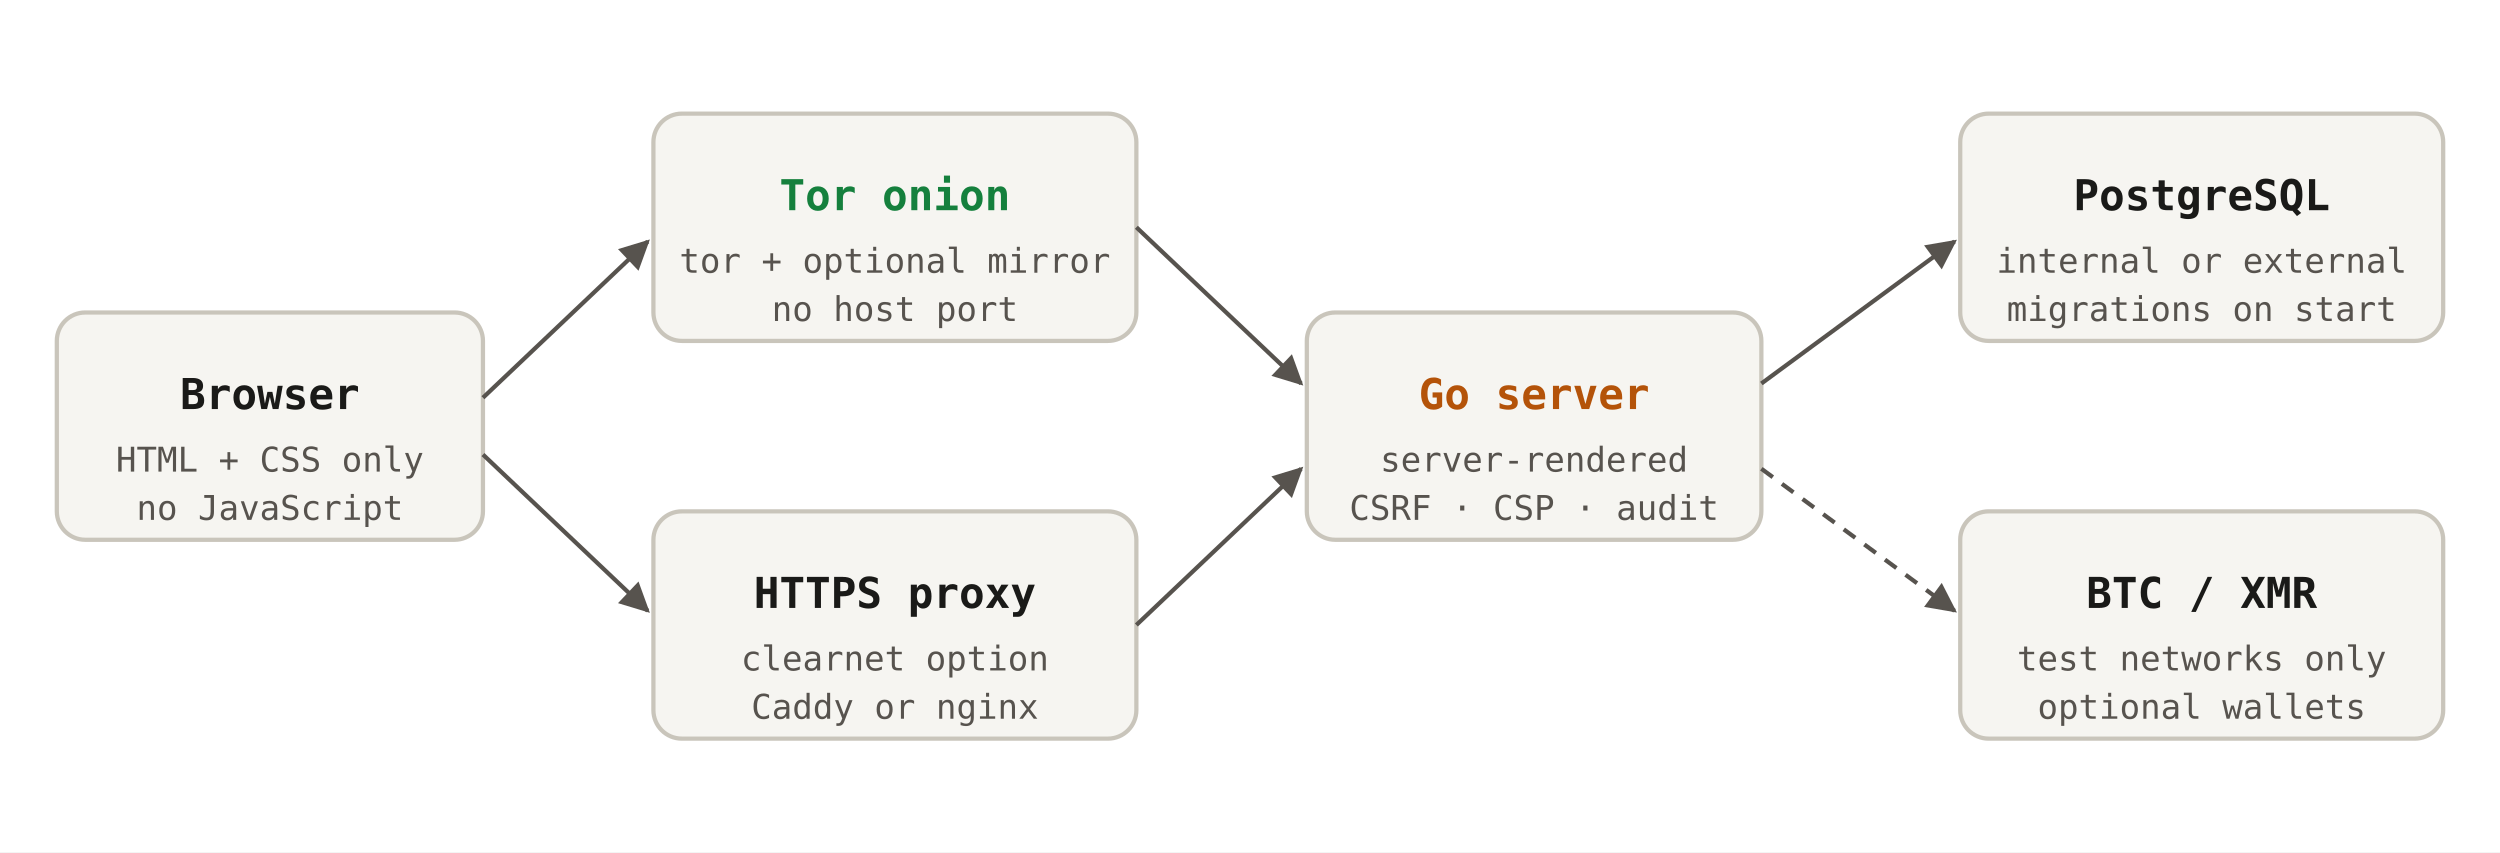
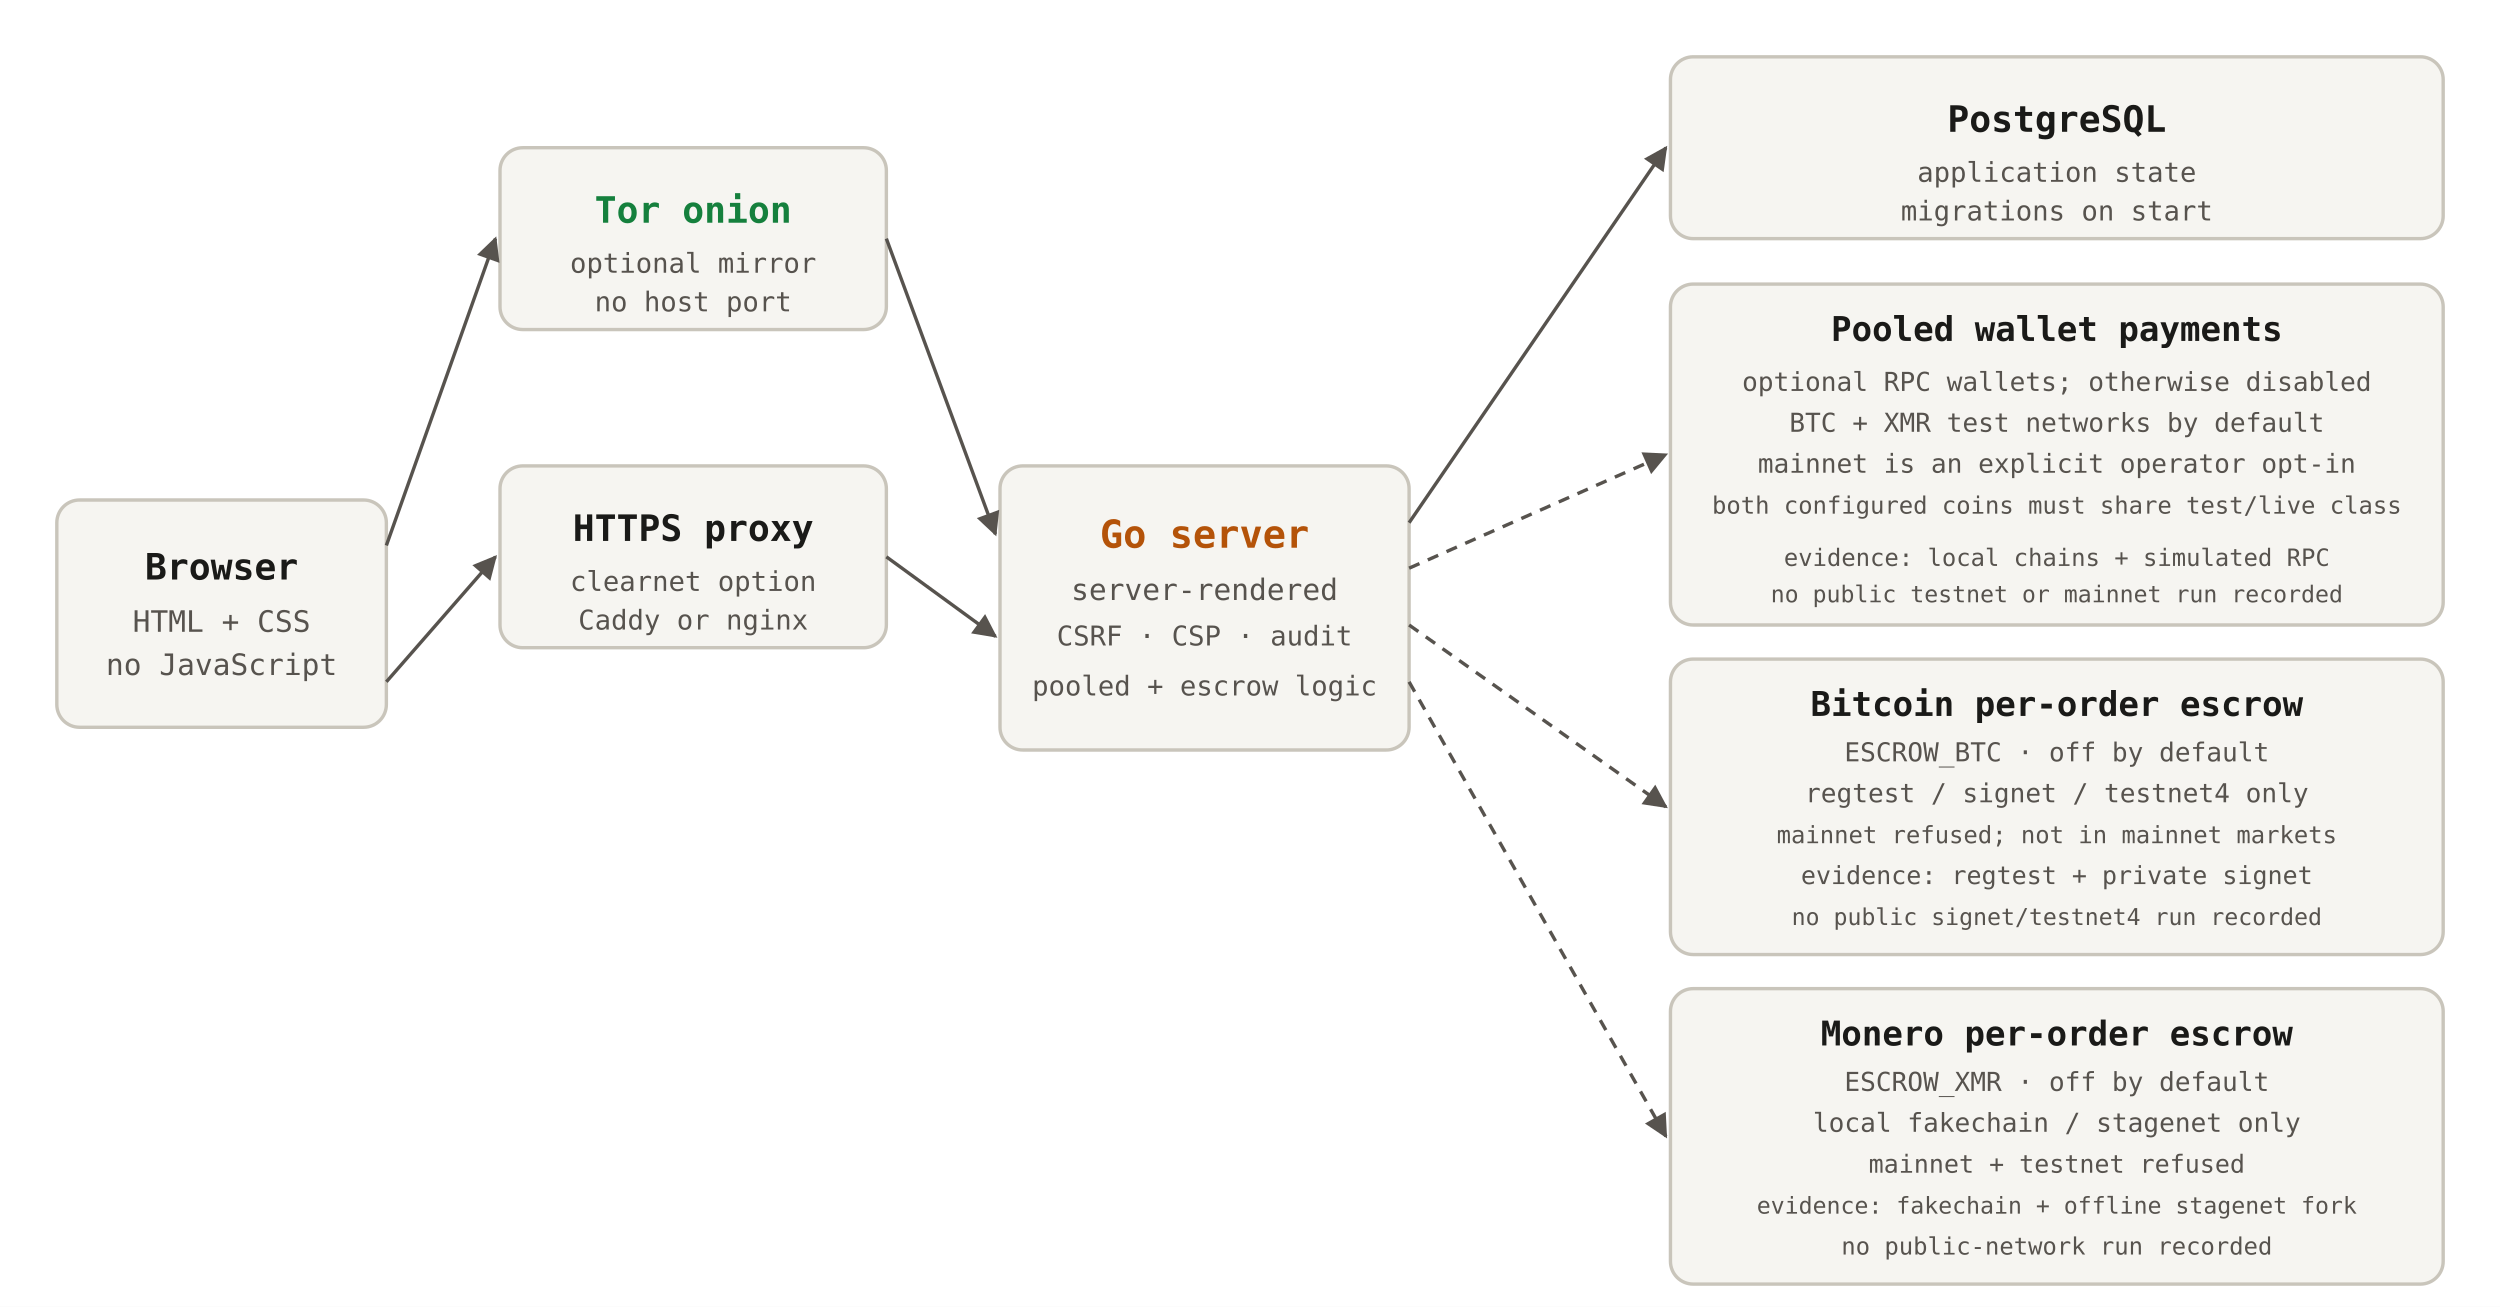
- <svg xmlns="http://www.w3.org/2000/svg" width="880" height="300" viewBox="0 0 880 300" role="img" aria-label="Architecture: a browser without JavaScript reaches the Go server through a Tor onion service or an HTTPS reverse proxy; the server stores data in PostgreSQL and optionally talks to test-network Bitcoin and Monero wallets.">
+ <svg xmlns="http://www.w3.org/2000/svg" width="1100" height="575" viewBox="0 0 1100 575" role="img" aria-label="Architecture: a JavaScript-free browser reaches the Go server through Tor or HTTPS; PostgreSQL stores application data. Optional pooled Bitcoin and Monero payments default to test networks, with mainnet an operator opt-in. Separate Bitcoin escrow is limited to regtest, signet and testnet4; Monero escrow is limited to local fakechain or stagenet. Both escrow paths are off by default and have no recorded public-network run.">
  <defs>
    <marker id="alight" viewBox="0 0 10 10" refX="9" refY="5" markerWidth="7" markerHeight="7" orient="auto">
      <path d="M0 0L10 5L0 10z" fill="#57534e" />
    </marker>
  </defs>
-   <rect width="880" height="300" fill="#ffffff" />
-   <rect x="20" y="110" width="150" height="80" rx="10" fill="#f6f5f1" stroke="#c9c5bb" stroke-width="1.5" />
-   <text x="95.0" y="144.0" text-anchor="middle" font-family="ui-monospace,SFMono-Regular,Menlo,Consolas,monospace" font-size="15" font-weight="700" fill="#1a1a18">Browser</text>
-   <text x="95.0" y="166.0" text-anchor="middle" font-family="ui-monospace,SFMono-Regular,Menlo,Consolas,monospace" font-size="12" fill="#57534e">HTML + CSS only</text>
-   <text x="95.0" y="183.0" text-anchor="middle" font-family="ui-monospace,SFMono-Regular,Menlo,Consolas,monospace" font-size="12" fill="#57534e">no JavaScript</text>
-   <rect x="230" y="40" width="170" height="80" rx="10" fill="#f6f5f1" stroke="#c9c5bb" stroke-width="1.5" />
-   <text x="315.0" y="74.0" text-anchor="middle" font-family="ui-monospace,SFMono-Regular,Menlo,Consolas,monospace" font-size="15" font-weight="700" fill="#15803d">Tor onion</text>
-   <text x="315.0" y="96.0" text-anchor="middle" font-family="ui-monospace,SFMono-Regular,Menlo,Consolas,monospace" font-size="12" fill="#57534e">tor + optional mirror</text>
-   <text x="315.0" y="113.0" text-anchor="middle" font-family="ui-monospace,SFMono-Regular,Menlo,Consolas,monospace" font-size="12" fill="#57534e">no host port</text>
-   <rect x="230" y="180" width="170" height="80" rx="10" fill="#f6f5f1" stroke="#c9c5bb" stroke-width="1.5" />
-   <text x="315.0" y="214.0" text-anchor="middle" font-family="ui-monospace,SFMono-Regular,Menlo,Consolas,monospace" font-size="15" font-weight="700" fill="#1a1a18">HTTPS proxy</text>
-   <text x="315.0" y="236.0" text-anchor="middle" font-family="ui-monospace,SFMono-Regular,Menlo,Consolas,monospace" font-size="12" fill="#57534e">clearnet option</text>
-   <text x="315.0" y="253.0" text-anchor="middle" font-family="ui-monospace,SFMono-Regular,Menlo,Consolas,monospace" font-size="12" fill="#57534e">Caddy or nginx</text>
-   <rect x="460" y="110" width="160" height="80" rx="10" fill="#f6f5f1" stroke="#c9c5bb" stroke-width="1.5" />
-   <text x="540.0" y="144.0" text-anchor="middle" font-family="ui-monospace,SFMono-Regular,Menlo,Consolas,monospace" font-size="15" font-weight="700" fill="#b45309">Go server</text>
-   <text x="540.0" y="166.0" text-anchor="middle" font-family="ui-monospace,SFMono-Regular,Menlo,Consolas,monospace" font-size="12" fill="#57534e">server-rendered</text>
-   <text x="540.0" y="183.0" text-anchor="middle" font-family="ui-monospace,SFMono-Regular,Menlo,Consolas,monospace" font-size="12" fill="#57534e">CSRF · CSP · audit</text>
-   <rect x="690" y="40" width="170" height="80" rx="10" fill="#f6f5f1" stroke="#c9c5bb" stroke-width="1.5" />
-   <text x="775.0" y="74.0" text-anchor="middle" font-family="ui-monospace,SFMono-Regular,Menlo,Consolas,monospace" font-size="15" font-weight="700" fill="#1a1a18">PostgreSQL</text>
-   <text x="775.0" y="96.0" text-anchor="middle" font-family="ui-monospace,SFMono-Regular,Menlo,Consolas,monospace" font-size="12" fill="#57534e">internal or external</text>
-   <text x="775.0" y="113.0" text-anchor="middle" font-family="ui-monospace,SFMono-Regular,Menlo,Consolas,monospace" font-size="12" fill="#57534e">migrations on start</text>
-   <rect x="690" y="180" width="170" height="80" rx="10" fill="#f6f5f1" stroke="#c9c5bb" stroke-width="1.5" />
-   <text x="775.0" y="214.0" text-anchor="middle" font-family="ui-monospace,SFMono-Regular,Menlo,Consolas,monospace" font-size="15" font-weight="700" fill="#1a1a18">BTC / XMR</text>
-   <text x="775.0" y="236.0" text-anchor="middle" font-family="ui-monospace,SFMono-Regular,Menlo,Consolas,monospace" font-size="12" fill="#57534e">test networks only</text>
-   <text x="775.0" y="253.0" text-anchor="middle" font-family="ui-monospace,SFMono-Regular,Menlo,Consolas,monospace" font-size="12" fill="#57534e">optional wallets</text>
-   <line x1="170" y1="140" x2="228" y2="85" stroke="#57534e" stroke-width="1.5" marker-end="url(#alight)" />
-   <line x1="170" y1="160" x2="228" y2="215" stroke="#57534e" stroke-width="1.5" marker-end="url(#alight)" />
-   <line x1="400" y1="80" x2="458" y2="135" stroke="#57534e" stroke-width="1.5" marker-end="url(#alight)" />
-   <line x1="400" y1="220" x2="458" y2="165" stroke="#57534e" stroke-width="1.5" marker-end="url(#alight)" />
-   <line x1="620" y1="135" x2="688" y2="85" stroke="#57534e" stroke-width="1.5" marker-end="url(#alight)" />
-   <line x1="620" y1="165" x2="688" y2="215" stroke="#57534e" stroke-width="1.5" marker-end="url(#alight)" stroke-dasharray="5 4" />
+   <rect width="1100" height="575" fill="#ffffff" />
+   <rect x="25" y="220" width="145" height="100" rx="10" fill="#f6f5f1" stroke="#c9c5bb" stroke-width="1.5" />
+   <text x="97.5" y="255" text-anchor="middle" font-family="ui-monospace,SFMono-Regular,Menlo,Consolas,monospace" font-size="16" font-weight="700" fill="#1a1a18">Browser</text>
+   <text x="97.5" y="278" text-anchor="middle" font-family="ui-monospace,SFMono-Regular,Menlo,Consolas,monospace" font-size="13" font-weight="400" fill="#57534e">HTML + CSS</text>
+   <text x="97.5" y="297" text-anchor="middle" font-family="ui-monospace,SFMono-Regular,Menlo,Consolas,monospace" font-size="13" font-weight="400" fill="#57534e">no JavaScript</text>
+   <rect x="220" y="65" width="170" height="80" rx="10" fill="#f6f5f1" stroke="#c9c5bb" stroke-width="1.5" />
+   <text x="305" y="98" text-anchor="middle" font-family="ui-monospace,SFMono-Regular,Menlo,Consolas,monospace" font-size="16" font-weight="700" fill="#15803d">Tor onion</text>
+   <text x="305" y="120" text-anchor="middle" font-family="ui-monospace,SFMono-Regular,Menlo,Consolas,monospace" font-size="12" font-weight="400" fill="#57534e">optional mirror</text>
+   <text x="305" y="137" text-anchor="middle" font-family="ui-monospace,SFMono-Regular,Menlo,Consolas,monospace" font-size="12" font-weight="400" fill="#57534e">no host port</text>
+   <rect x="220" y="205" width="170" height="80" rx="10" fill="#f6f5f1" stroke="#c9c5bb" stroke-width="1.5" />
+   <text x="305" y="238" text-anchor="middle" font-family="ui-monospace,SFMono-Regular,Menlo,Consolas,monospace" font-size="16" font-weight="700" fill="#1a1a18">HTTPS proxy</text>
+   <text x="305" y="260" text-anchor="middle" font-family="ui-monospace,SFMono-Regular,Menlo,Consolas,monospace" font-size="12" font-weight="400" fill="#57534e">clearnet option</text>
+   <text x="305" y="277" text-anchor="middle" font-family="ui-monospace,SFMono-Regular,Menlo,Consolas,monospace" font-size="12" font-weight="400" fill="#57534e">Caddy or nginx</text>
+   <rect x="440" y="205" width="180" height="125" rx="10" fill="#f6f5f1" stroke="#c9c5bb" stroke-width="1.5" />
+   <text x="530" y="241" text-anchor="middle" font-family="ui-monospace,SFMono-Regular,Menlo,Consolas,monospace" font-size="17" font-weight="700" fill="#b45309">Go server</text>
+   <text x="530" y="264" text-anchor="middle" font-family="ui-monospace,SFMono-Regular,Menlo,Consolas,monospace" font-size="13" font-weight="400" fill="#57534e">server-rendered</text>
+   <text x="530" y="284" text-anchor="middle" font-family="ui-monospace,SFMono-Regular,Menlo,Consolas,monospace" font-size="12" font-weight="400" fill="#57534e">CSRF · CSP · audit</text>
+   <text x="530" y="306" text-anchor="middle" font-family="ui-monospace,SFMono-Regular,Menlo,Consolas,monospace" font-size="12" font-weight="400" fill="#57534e">pooled + escrow logic</text>
+   <rect x="735" y="25" width="340" height="80" rx="10" fill="#f6f5f1" stroke="#c9c5bb" stroke-width="1.5" />
+   <text x="905" y="58" text-anchor="middle" font-family="ui-monospace,SFMono-Regular,Menlo,Consolas,monospace" font-size="16" font-weight="700" fill="#1a1a18">PostgreSQL</text>
+   <text x="905" y="80" text-anchor="middle" font-family="ui-monospace,SFMono-Regular,Menlo,Consolas,monospace" font-size="12" font-weight="400" fill="#57534e">application state</text>
+   <text x="905" y="97" text-anchor="middle" font-family="ui-monospace,SFMono-Regular,Menlo,Consolas,monospace" font-size="12" font-weight="400" fill="#57534e">migrations on start</text>
+   <rect x="735" y="125" width="340" height="150" rx="10" fill="#f6f5f1" stroke="#c9c5bb" stroke-width="1.5" />
+   <text x="905" y="150" text-anchor="middle" font-family="ui-monospace,SFMono-Regular,Menlo,Consolas,monospace" font-size="15" font-weight="700" fill="#1a1a18">Pooled wallet payments</text>
+   <text x="905" y="172" text-anchor="middle" font-family="ui-monospace,SFMono-Regular,Menlo,Consolas,monospace" font-size="11.5" font-weight="400" fill="#57534e">optional RPC wallets; otherwise disabled</text>
+   <text x="905" y="190" text-anchor="middle" font-family="ui-monospace,SFMono-Regular,Menlo,Consolas,monospace" font-size="11.5" font-weight="400" fill="#57534e">BTC + XMR test networks by default</text>
+   <text x="905" y="208" text-anchor="middle" font-family="ui-monospace,SFMono-Regular,Menlo,Consolas,monospace" font-size="11.5" font-weight="400" fill="#57534e">mainnet is an explicit operator opt-in</text>
+   <text x="905" y="226" text-anchor="middle" font-family="ui-monospace,SFMono-Regular,Menlo,Consolas,monospace" font-size="10.5" font-weight="400" fill="#57534e">both configured coins must share test/live class</text>
+   <text x="905" y="249" text-anchor="middle" font-family="ui-monospace,SFMono-Regular,Menlo,Consolas,monospace" font-size="10.5" font-weight="400" fill="#57534e">evidence: local chains + simulated RPC</text>
+   <text x="905" y="265" text-anchor="middle" font-family="ui-monospace,SFMono-Regular,Menlo,Consolas,monospace" font-size="10.2" font-weight="400" fill="#57534e">no public testnet or mainnet run recorded</text>
+   <rect x="735" y="290" width="340" height="130" rx="10" fill="#f6f5f1" stroke="#c9c5bb" stroke-width="1.5" />
+   <text x="905" y="315" text-anchor="middle" font-family="ui-monospace,SFMono-Regular,Menlo,Consolas,monospace" font-size="15" font-weight="700" fill="#1a1a18">Bitcoin per-order escrow</text>
+   <text x="905" y="335" text-anchor="middle" font-family="ui-monospace,SFMono-Regular,Menlo,Consolas,monospace" font-size="11.5" font-weight="400" fill="#57534e">ESCROW_BTC · off by default</text>
+   <text x="905" y="353" text-anchor="middle" font-family="ui-monospace,SFMono-Regular,Menlo,Consolas,monospace" font-size="11.5" font-weight="400" fill="#57534e">regtest / signet / testnet4 only</text>
+   <text x="905" y="371" text-anchor="middle" font-family="ui-monospace,SFMono-Regular,Menlo,Consolas,monospace" font-size="10.5" font-weight="400" fill="#57534e">mainnet refused; not in mainnet markets</text>
+   <text x="905" y="389" text-anchor="middle" font-family="ui-monospace,SFMono-Regular,Menlo,Consolas,monospace" font-size="11" font-weight="400" fill="#57534e">evidence: regtest + private signet</text>
+   <text x="905" y="407" text-anchor="middle" font-family="ui-monospace,SFMono-Regular,Menlo,Consolas,monospace" font-size="10.2" font-weight="400" fill="#57534e">no public signet/testnet4 run recorded</text>
+   <rect x="735" y="435" width="340" height="130" rx="10" fill="#f6f5f1" stroke="#c9c5bb" stroke-width="1.5" />
+   <text x="905" y="460" text-anchor="middle" font-family="ui-monospace,SFMono-Regular,Menlo,Consolas,monospace" font-size="15" font-weight="700" fill="#1a1a18">Monero per-order escrow</text>
+   <text x="905" y="480" text-anchor="middle" font-family="ui-monospace,SFMono-Regular,Menlo,Consolas,monospace" font-size="11.5" font-weight="400" fill="#57534e">ESCROW_XMR · off by default</text>
+   <text x="905" y="498" text-anchor="middle" font-family="ui-monospace,SFMono-Regular,Menlo,Consolas,monospace" font-size="11.5" font-weight="400" fill="#57534e">local fakechain / stagenet only</text>
+   <text x="905" y="516" text-anchor="middle" font-family="ui-monospace,SFMono-Regular,Menlo,Consolas,monospace" font-size="11" font-weight="400" fill="#57534e">mainnet + testnet refused</text>
+   <text x="905" y="534" text-anchor="middle" font-family="ui-monospace,SFMono-Regular,Menlo,Consolas,monospace" font-size="10.2" font-weight="400" fill="#57534e">evidence: fakechain + offline stagenet fork</text>
+   <text x="905" y="552" text-anchor="middle" font-family="ui-monospace,SFMono-Regular,Menlo,Consolas,monospace" font-size="10.5" font-weight="400" fill="#57534e">no public-network run recorded</text>
+   <line x1="170" y1="240" x2="218" y2="105" stroke="#57534e" stroke-width="1.5" marker-end="url(#alight)" />
+   <line x1="170" y1="300" x2="218" y2="245" stroke="#57534e" stroke-width="1.5" marker-end="url(#alight)" />
+   <line x1="390" y1="105" x2="438" y2="235" stroke="#57534e" stroke-width="1.5" marker-end="url(#alight)" />
+   <line x1="390" y1="245" x2="438" y2="280" stroke="#57534e" stroke-width="1.5" marker-end="url(#alight)" />
+   <line x1="620" y1="230" x2="733" y2="65" stroke="#57534e" stroke-width="1.5" marker-end="url(#alight)" />
+   <line x1="620" y1="250" x2="733" y2="200" stroke="#57534e" stroke-width="1.5" marker-end="url(#alight)" stroke-dasharray="5 4" />
+   <line x1="620" y1="275" x2="733" y2="355" stroke="#57534e" stroke-width="1.5" marker-end="url(#alight)" stroke-dasharray="5 4" />
+   <line x1="620" y1="300" x2="733" y2="500" stroke="#57534e" stroke-width="1.5" marker-end="url(#alight)" stroke-dasharray="5 4" />
</svg>
